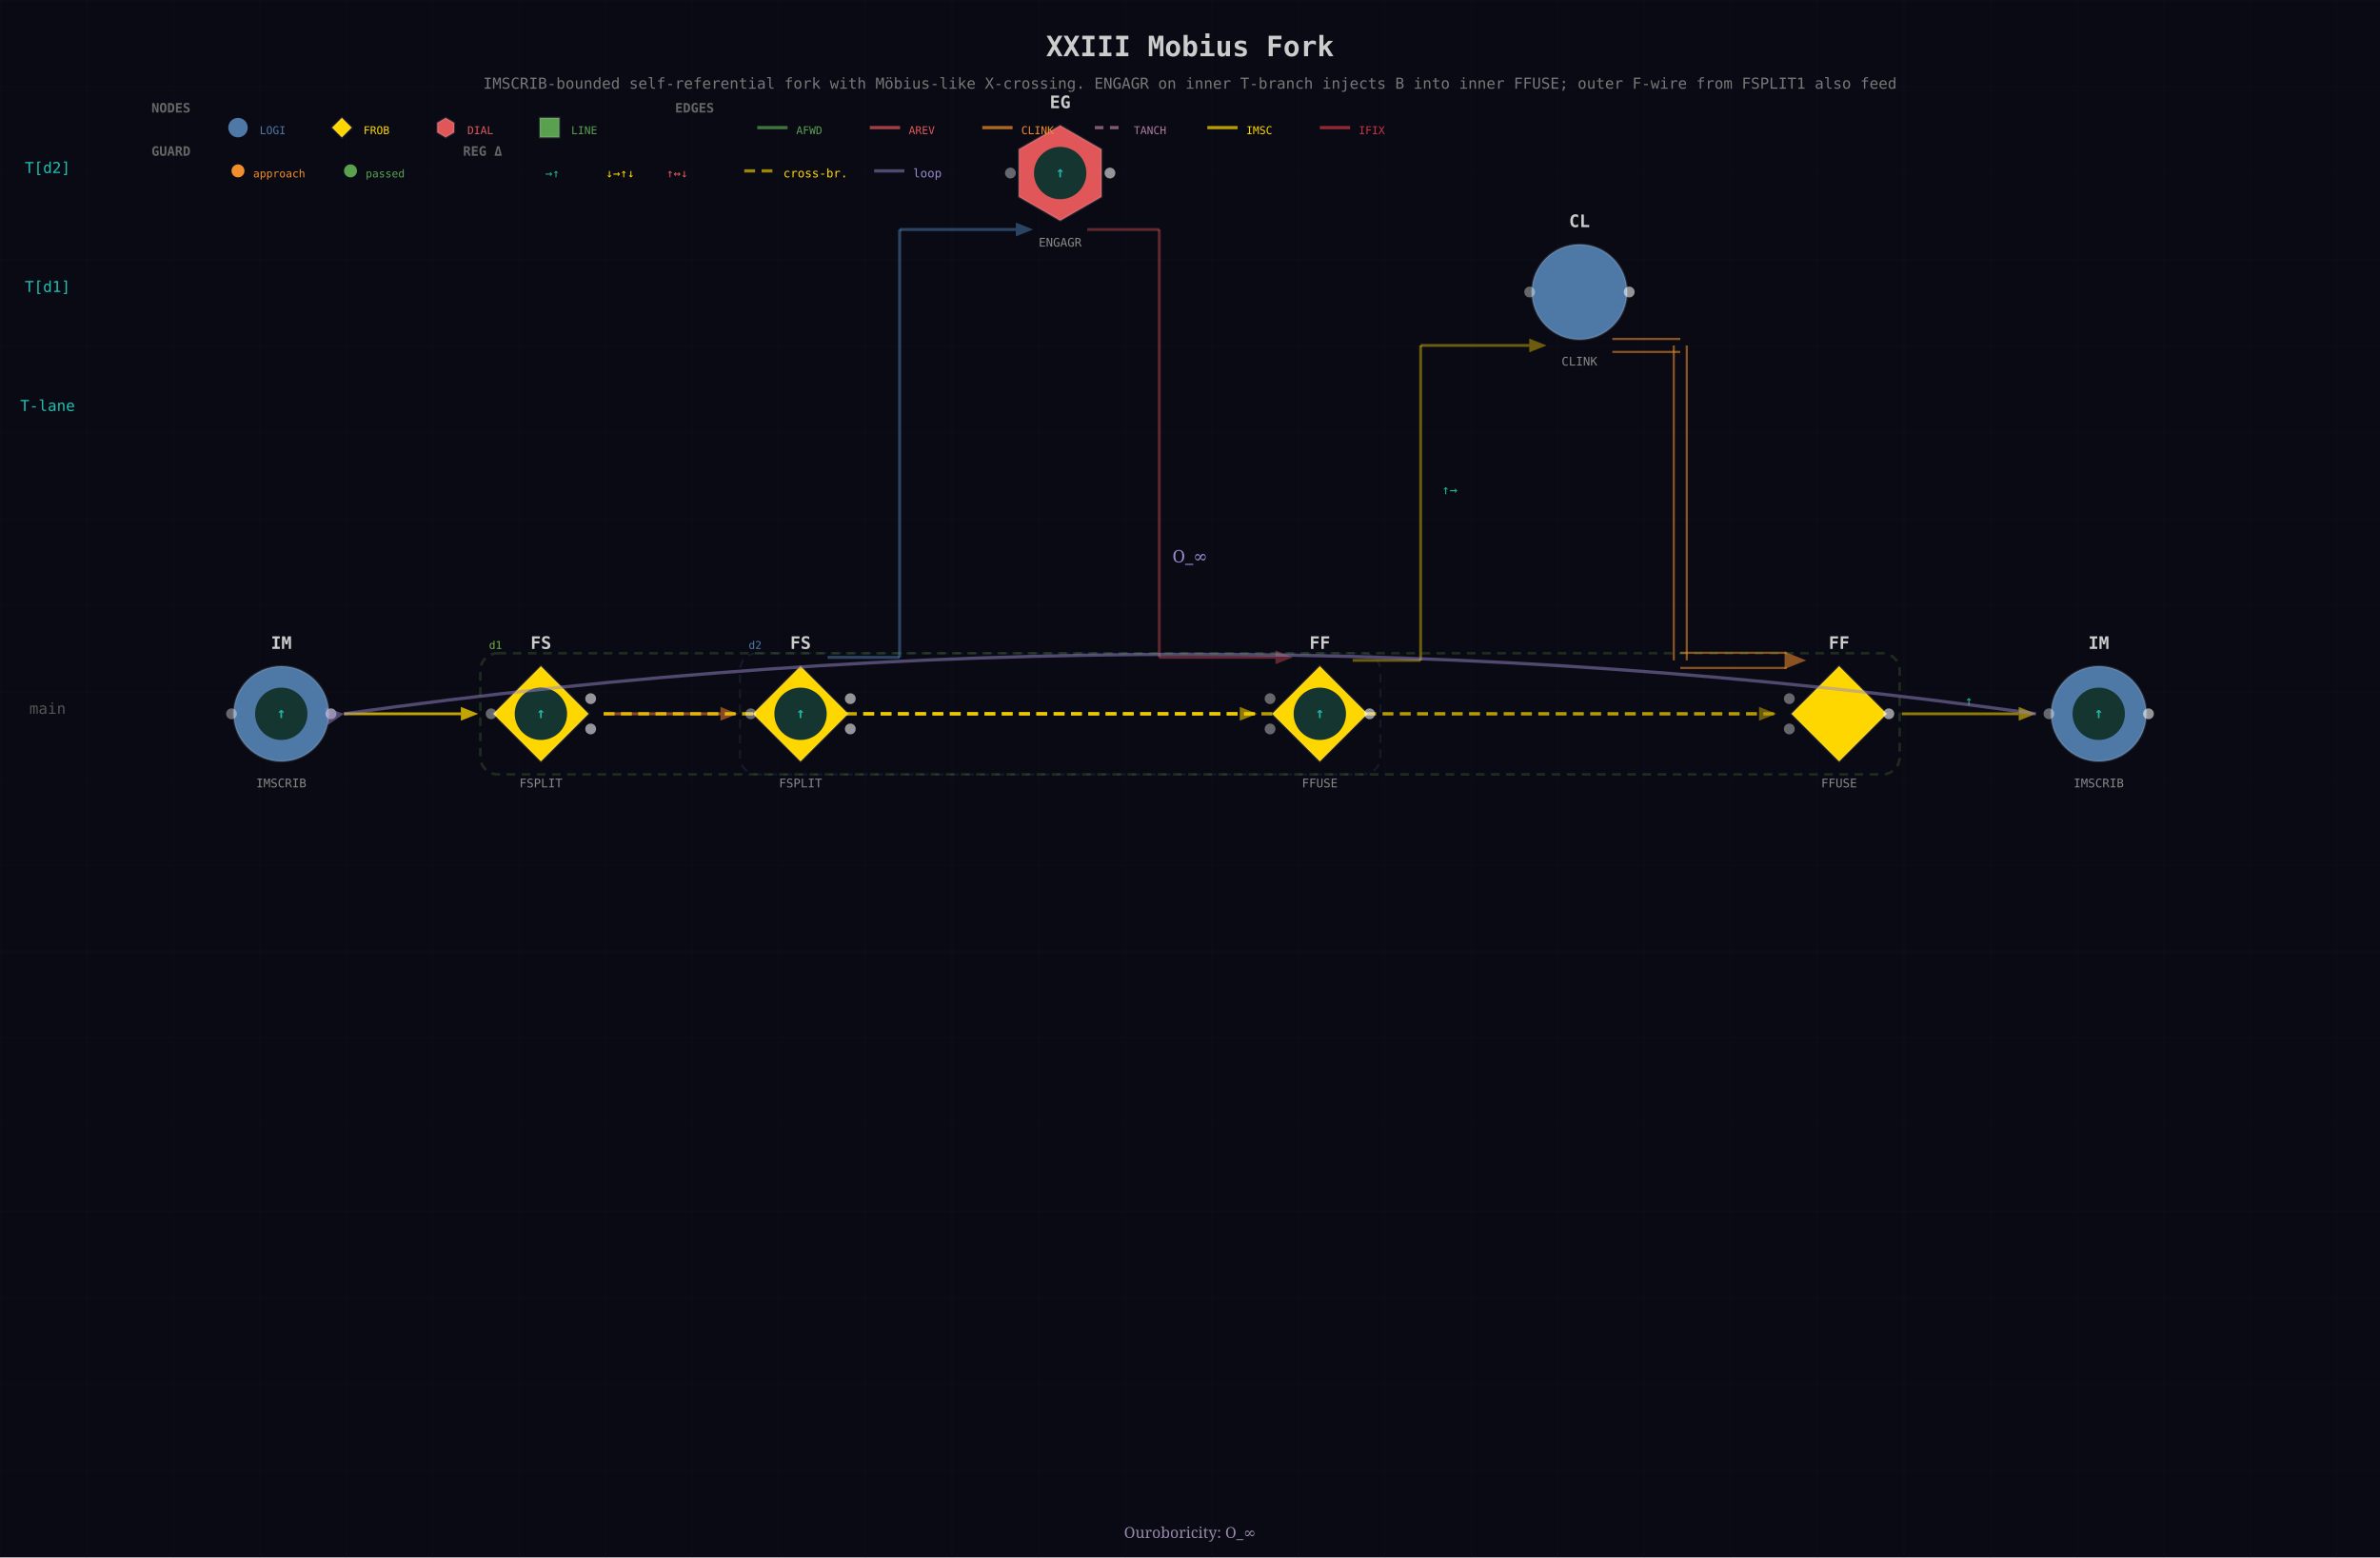
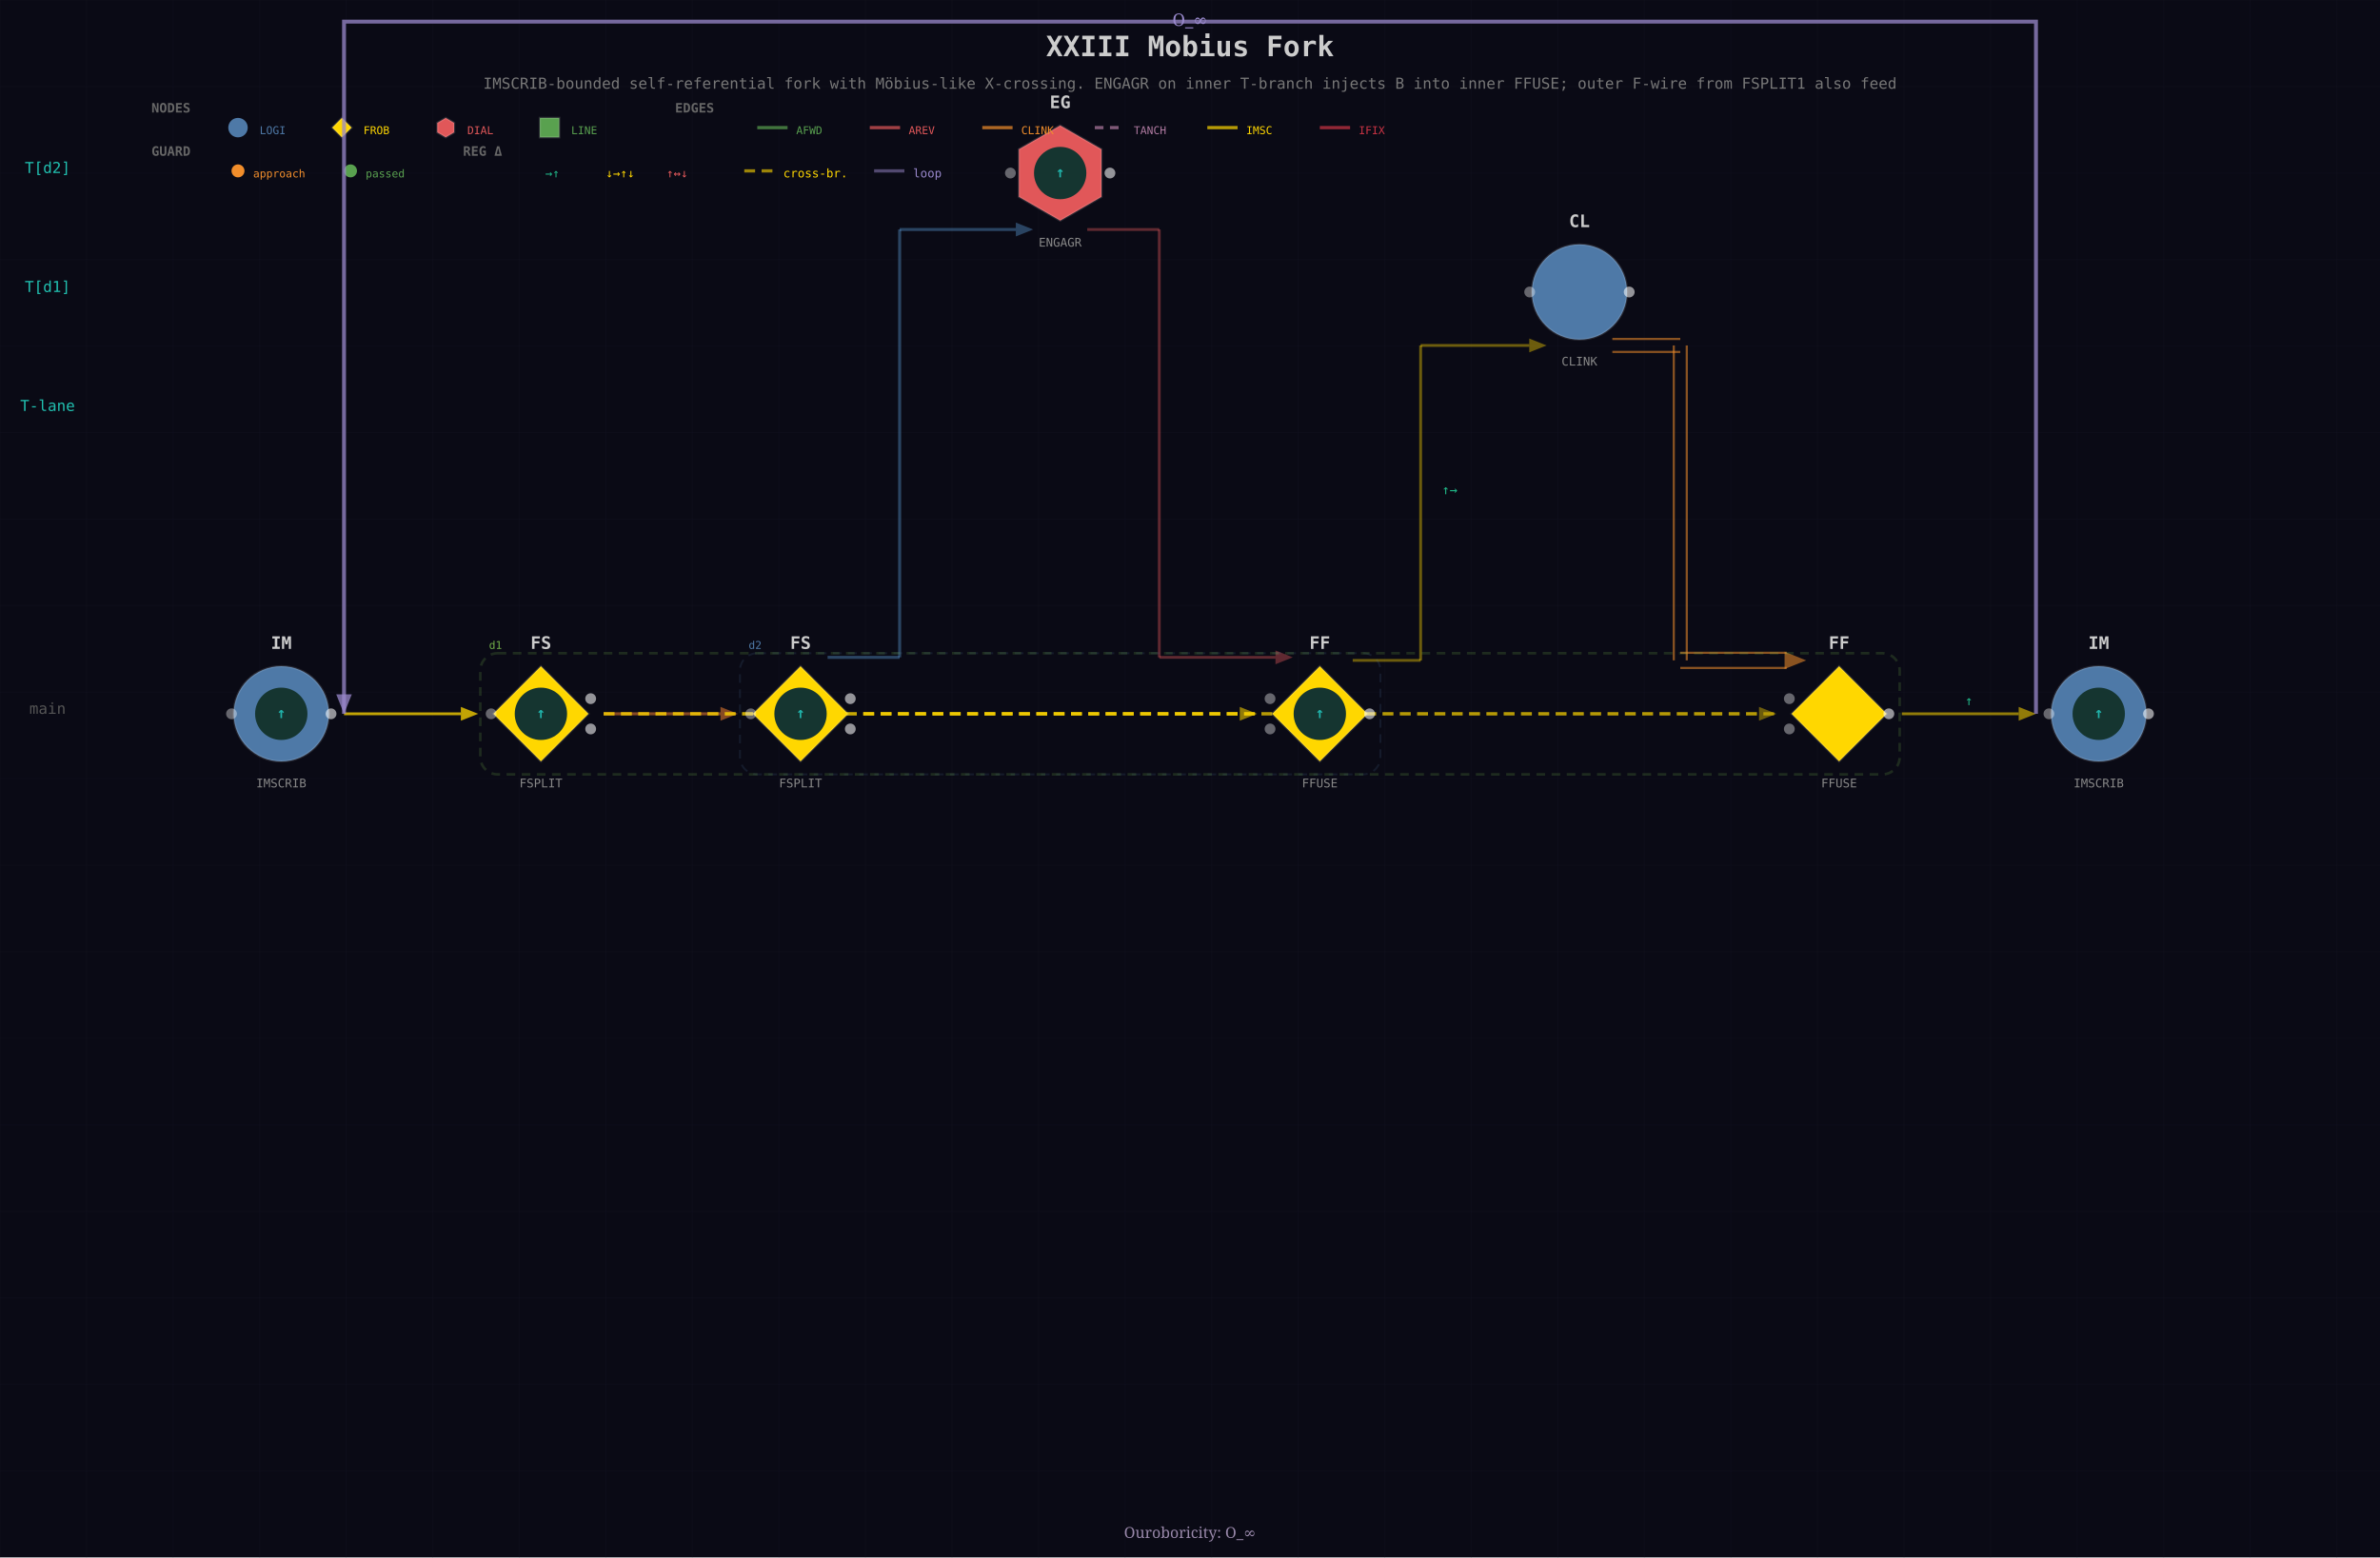
<svg xmlns="http://www.w3.org/2000/svg" viewBox="0 0 1100 720">
  <rect width="1100" height="720" fill="#0a0a15" />
  <line x1="0.0" y1="0.0" x2="0.0" y2="720.0" stroke="#151525" stroke-width="0.4" opacity="0.25" />
  <line x1="40.0" y1="0.0" x2="40.0" y2="720.0" stroke="#151525" stroke-width="0.4" opacity="0.25" />
  <line x1="80.0" y1="0.0" x2="80.0" y2="720.0" stroke="#151525" stroke-width="0.4" opacity="0.25" />
  <line x1="120.0" y1="0.0" x2="120.0" y2="720.0" stroke="#151525" stroke-width="0.4" opacity="0.25" />
  <line x1="160.0" y1="0.0" x2="160.0" y2="720.0" stroke="#151525" stroke-width="0.4" opacity="0.25" />
  <line x1="200.0" y1="0.0" x2="200.0" y2="720.0" stroke="#151525" stroke-width="0.4" opacity="0.25" />
  <line x1="240.0" y1="0.0" x2="240.0" y2="720.0" stroke="#151525" stroke-width="0.4" opacity="0.25" />
  <line x1="280.0" y1="0.0" x2="280.0" y2="720.0" stroke="#151525" stroke-width="0.4" opacity="0.25" />
  <line x1="320.0" y1="0.0" x2="320.0" y2="720.0" stroke="#151525" stroke-width="0.4" opacity="0.25" />
  <line x1="360.0" y1="0.0" x2="360.0" y2="720.0" stroke="#151525" stroke-width="0.4" opacity="0.25" />
  <line x1="400.0" y1="0.0" x2="400.0" y2="720.0" stroke="#151525" stroke-width="0.4" opacity="0.25" />
  <line x1="440.0" y1="0.0" x2="440.0" y2="720.0" stroke="#151525" stroke-width="0.4" opacity="0.25" />
  <line x1="480.0" y1="0.0" x2="480.0" y2="720.0" stroke="#151525" stroke-width="0.4" opacity="0.25" />
  <line x1="520.0" y1="0.0" x2="520.0" y2="720.0" stroke="#151525" stroke-width="0.4" opacity="0.25" />
  <line x1="560.0" y1="0.0" x2="560.0" y2="720.0" stroke="#151525" stroke-width="0.4" opacity="0.25" />
  <line x1="600.0" y1="0.0" x2="600.0" y2="720.0" stroke="#151525" stroke-width="0.4" opacity="0.25" />
  <line x1="640.0" y1="0.0" x2="640.0" y2="720.0" stroke="#151525" stroke-width="0.4" opacity="0.25" />
  <line x1="680.0" y1="0.0" x2="680.0" y2="720.0" stroke="#151525" stroke-width="0.4" opacity="0.25" />
  <line x1="720.0" y1="0.0" x2="720.0" y2="720.0" stroke="#151525" stroke-width="0.4" opacity="0.25" />
  <line x1="760.0" y1="0.0" x2="760.0" y2="720.0" stroke="#151525" stroke-width="0.4" opacity="0.25" />
  <line x1="800.0" y1="0.0" x2="800.0" y2="720.0" stroke="#151525" stroke-width="0.4" opacity="0.25" />
  <line x1="840.0" y1="0.0" x2="840.0" y2="720.0" stroke="#151525" stroke-width="0.4" opacity="0.25" />
  <line x1="880.0" y1="0.0" x2="880.0" y2="720.0" stroke="#151525" stroke-width="0.4" opacity="0.25" />
  <line x1="920.0" y1="0.0" x2="920.0" y2="720.0" stroke="#151525" stroke-width="0.4" opacity="0.25" />
  <line x1="960.0" y1="0.0" x2="960.0" y2="720.0" stroke="#151525" stroke-width="0.4" opacity="0.25" />
  <line x1="1000.0" y1="0.0" x2="1000.0" y2="720.0" stroke="#151525" stroke-width="0.4" opacity="0.25" />
  <line x1="1040.0" y1="0.0" x2="1040.0" y2="720.0" stroke="#151525" stroke-width="0.4" opacity="0.25" />
  <line x1="1080.0" y1="0.0" x2="1080.0" y2="720.0" stroke="#151525" stroke-width="0.4" opacity="0.25" />
  <line x1="0.0" y1="0.0" x2="1100.0" y2="0.0" stroke="#151525" stroke-width="0.4" opacity="0.25" />
  <line x1="0.0" y1="40.0" x2="1100.0" y2="40.0" stroke="#151525" stroke-width="0.4" opacity="0.25" />
  <line x1="0.0" y1="80.0" x2="1100.0" y2="80.0" stroke="#151525" stroke-width="0.4" opacity="0.25" />
  <line x1="0.0" y1="120.0" x2="1100.0" y2="120.0" stroke="#151525" stroke-width="0.4" opacity="0.25" />
  <line x1="0.0" y1="160.0" x2="1100.0" y2="160.0" stroke="#151525" stroke-width="0.4" opacity="0.25" />
  <line x1="0.0" y1="200.0" x2="1100.0" y2="200.0" stroke="#151525" stroke-width="0.4" opacity="0.25" />
  <line x1="0.0" y1="240.0" x2="1100.0" y2="240.0" stroke="#151525" stroke-width="0.4" opacity="0.25" />
  <line x1="0.0" y1="280.0" x2="1100.0" y2="280.0" stroke="#151525" stroke-width="0.4" opacity="0.25" />
  <line x1="0.0" y1="320.0" x2="1100.0" y2="320.0" stroke="#151525" stroke-width="0.4" opacity="0.25" />
  <line x1="0.0" y1="360.0" x2="1100.0" y2="360.0" stroke="#151525" stroke-width="0.4" opacity="0.25" />
  <line x1="0.0" y1="400.0" x2="1100.0" y2="400.0" stroke="#151525" stroke-width="0.4" opacity="0.25" />
  <line x1="0.0" y1="440.0" x2="1100.0" y2="440.0" stroke="#151525" stroke-width="0.4" opacity="0.25" />
  <line x1="0.0" y1="480.0" x2="1100.0" y2="480.0" stroke="#151525" stroke-width="0.4" opacity="0.25" />
  <line x1="0.0" y1="520.0" x2="1100.0" y2="520.0" stroke="#151525" stroke-width="0.4" opacity="0.25" />
  <line x1="0.0" y1="560.0" x2="1100.0" y2="560.0" stroke="#151525" stroke-width="0.4" opacity="0.25" />
  <line x1="0.0" y1="600.0" x2="1100.0" y2="600.0" stroke="#151525" stroke-width="0.4" opacity="0.25" />
  <line x1="0.0" y1="640.0" x2="1100.0" y2="640.0" stroke="#151525" stroke-width="0.4" opacity="0.25" />
  <line x1="0.0" y1="680.0" x2="1100.0" y2="680.0" stroke="#151525" stroke-width="0.4" opacity="0.25" />
  <text x="550.0" y="26.0" fill="#cccccc" font-size="13" text-anchor="middle" font-family="monospace" font-weight="bold">XXIII Mobius Fork</text>
  <text x="550.0" y="41.0" fill="#777" font-size="7" text-anchor="middle" font-family="monospace">IMSCRIB-bounded self-referential fork with Möbius-like X-crossing. ENGAGR on inner T-branch injects B into inner FFUSE; outer F-wire from FSPLIT1 also feed</text>
  <text x="22.0" y="190.0" fill="#20c0b0" font-size="7" text-anchor="middle" font-family="monospace">T-lane</text>
  <text x="22.0" y="135.0" fill="#20c0b0" font-size="7" text-anchor="middle" font-family="monospace">T[d1]</text>
  <text x="22.0" y="80.0" fill="#20c0b0" font-size="7" text-anchor="middle" font-family="monospace">T[d2]</text>
  <text x="22.0" y="330.0" fill="#555" font-size="7" text-anchor="middle" font-family="monospace">main</text>
  <line x1="159.0" y1="330.0" x2="213.0" y2="330.0" stroke="#ffd700" stroke-width="1.3" opacity="0.75" />
  <polygon points="221.0,330.0 213.0,333.2 213.0,326.8" fill="#ffd700" opacity="0.75" />
  <line x1="279.0" y1="330.0" x2="333.0" y2="330.0" stroke="#ed7d31" stroke-width="1.4" opacity="0.55" />
  <polygon points="341.0,330.0 333.0,333.2 333.0,326.8" fill="#ed7d31" opacity="0.55" />
  <line x1="279.0" y1="330.0" x2="573.0" y2="330.0" stroke="#ffd700" stroke-width="1.5" opacity="0.55" stroke-dasharray="5,3" />
  <polygon points="581.0,330.0 573.0,333.2 573.0,326.8" fill="#ffd700" opacity="0.55" />
  <line x1="279.0" y1="330.0" x2="581.0" y2="330.0" stroke="#ffd700" stroke-width="1.5" opacity="0.5" stroke-dasharray="5,3" />
  <line x1="382.5" y1="303.9" x2="415.8" y2="303.9" stroke="#5b9bd5" stroke-width="1.4" opacity="0.4" />
  <line x1="415.8" y1="303.9" x2="415.8" y2="106.1" stroke="#5b9bd5" stroke-width="1.4" opacity="0.4" />
  <line x1="415.8" y1="106.1" x2="469.5" y2="106.1" stroke="#5b9bd5" stroke-width="1.4" opacity="0.4" />
  <polygon points="477.5,106.1 469.5,109.3 469.5,102.9" fill="#5b9bd5" opacity="0.4" />
  <line x1="399.0" y1="330.0" x2="813.0" y2="330.0" stroke="#ffd700" stroke-width="1.5" opacity="0.4" stroke-dasharray="5,3" />
  <polygon points="821.0,330.0 813.0,333.2 813.0,326.8" fill="#ffd700" opacity="0.4" />
  <line x1="399.0" y1="330.0" x2="821.0" y2="330.0" stroke="#ffd700" stroke-width="1.5" opacity="0.5" stroke-dasharray="5,3" />
  <rect x="606.0" y="318.0" width="8.0" height="10" fill="#0a0a15" opacity="0.7" rx="3" />
  <text x="610.0" y="326.0" fill="#20b888" font-size="6" text-anchor="middle" font-family="monospace">↑→</text>
  <line x1="502.5" y1="106.1" x2="535.8" y2="106.1" stroke="#e15759" stroke-width="1.3" opacity="0.4" />
  <line x1="535.8" y1="106.1" x2="535.8" y2="303.9" stroke="#e15759" stroke-width="1.3" opacity="0.4" />
  <line x1="535.8" y1="303.9" x2="589.5" y2="303.9" stroke="#e15759" stroke-width="1.3" opacity="0.4" />
  <polygon points="597.5,303.9 589.5,307.1 589.5,300.7" fill="#e15759" opacity="0.4" />
  <line x1="625.2" y1="305.3" x2="656.6" y2="305.3" stroke="#ffd700" stroke-width="1.3" opacity="0.4" />
  <line x1="656.6" y1="305.3" x2="656.6" y2="159.7" stroke="#ffd700" stroke-width="1.3" opacity="0.4" />
  <line x1="656.6" y1="159.7" x2="706.8" y2="159.7" stroke="#ffd700" stroke-width="1.3" opacity="0.4" />
  <polygon points="714.8,159.7 706.8,162.9 706.8,156.5" fill="#ffd700" opacity="0.4" />
  <rect x="666.0" y="220.5" width="8.0" height="10" fill="#0a0a15" opacity="0.7" rx="3" />
  <text x="670.0" y="228.5" fill="#20b888" font-size="6" text-anchor="middle" font-family="monospace">↑→</text>
  <line x1="745.2" y1="156.7" x2="776.6" y2="156.7" stroke="#f28e2b" stroke-width="1.0" opacity="0.55" />
  <line x1="745.2" y1="162.7" x2="776.6" y2="162.7" stroke="#f28e2b" stroke-width="1.0" opacity="0.55" />
  <line x1="779.6" y1="159.7" x2="779.6" y2="305.3" stroke="#f28e2b" stroke-width="1.0" opacity="0.55" />
  <line x1="773.6" y1="159.7" x2="773.6" y2="305.3" stroke="#f28e2b" stroke-width="1.0" opacity="0.55" />
  <line x1="776.6" y1="301.8" x2="825.8" y2="301.8" stroke="#f28e2b" stroke-width="1.0" opacity="0.55" />
  <line x1="776.6" y1="308.8" x2="825.8" y2="308.8" stroke="#f28e2b" stroke-width="1.0" opacity="0.55" />
  <polygon points="834.8,305.3 824.8,309.3 824.8,301.3" fill="#f28e2b" opacity="0.55" />
  <line x1="879.0" y1="330.0" x2="933.0" y2="330.0" stroke="#ffd700" stroke-width="1.3" opacity="0.55" />
  <polygon points="941.0,330.0 933.0,333.2 933.0,326.8" fill="#ffd700" opacity="0.55" />
  <rect x="908.0" y="318.0" width="4.0" height="10" fill="#0a0a15" opacity="0.7" rx="3" />
  <text x="910.0" y="326.0" fill="#20b888" font-size="6" text-anchor="middle" font-family="monospace">↑</text>
  <circle cx="130.0" cy="330.0" r="22.0" fill="#4e79a7" stroke="#ffffff20" stroke-width="1.0" />
  <circle cx="130.0" cy="330.0" r="12.1" fill="#153530" stroke-width="0" />
  <text x="130.0" y="332.0" fill="#20b2aa" font-size="7" text-anchor="middle" font-family="monospace" font-weight="bold">↑</text>
  <text x="130.0" y="300.0" fill="#cccccc" font-size="8" text-anchor="middle" font-family="monospace" font-weight="bold">IM</text>
  <text x="130.0" y="364.0" fill="#888" font-size="5.5" text-anchor="middle" font-family="monospace">IMSCRIB</text>
  <circle cx="107.0" cy="330.0" r="2.5" fill="#ffffff60" stroke-width="0" />
  <circle cx="153.0" cy="330.0" r="2.5" fill="#ffffff90" stroke-width="0" />
  <polygon points="250.0,308.0 272.0,330 250.0,352.0 228.0,330" fill="#ffd700" stroke="#ffffff20" stroke-width="1.0" />
  <circle cx="250.0" cy="330.0" r="12.1" fill="#153530" stroke-width="0" />
  <text x="250.0" y="332.0" fill="#20b2aa" font-size="7" text-anchor="middle" font-family="monospace" font-weight="bold">↑</text>
  <text x="250.0" y="300.0" fill="#cccccc" font-size="8" text-anchor="middle" font-family="monospace" font-weight="bold">FS</text>
  <text x="250.0" y="364.0" fill="#888" font-size="5.5" text-anchor="middle" font-family="monospace">FSPLIT</text>
  <circle cx="227.0" cy="330.0" r="2.5" fill="#ffffff60" stroke-width="0" />
  <circle cx="273.0" cy="323.0" r="2.5" fill="#ffffff90" stroke-width="0" />
  <circle cx="273.0" cy="337.0" r="2.5" fill="#ffffff90" stroke-width="0" />
  <polygon points="370.0,308.0 392.0,330 370.0,352.0 348.0,330" fill="#ffd700" stroke="#ffffff20" stroke-width="1.0" />
  <circle cx="370.0" cy="330.0" r="12.1" fill="#153530" stroke-width="0" />
  <text x="370.0" y="332.0" fill="#20b2aa" font-size="7" text-anchor="middle" font-family="monospace" font-weight="bold">↑</text>
  <text x="370.0" y="300.0" fill="#cccccc" font-size="8" text-anchor="middle" font-family="monospace" font-weight="bold">FS</text>
  <text x="370.0" y="364.0" fill="#888" font-size="5.5" text-anchor="middle" font-family="monospace">FSPLIT</text>
  <circle cx="347.0" cy="330.0" r="2.5" fill="#ffffff60" stroke-width="0" />
  <circle cx="393.0" cy="323.0" r="2.5" fill="#ffffff90" stroke-width="0" />
  <circle cx="393.0" cy="337.0" r="2.5" fill="#ffffff90" stroke-width="0" />
  <polygon points="509.1,91.0 490.0,102.0 470.9,91.0 470.9,69.0 490.0,58.0 509.1,69.0" fill="#e15759" stroke="#ffffff20" stroke-width="1.0" />
  <circle cx="490.0" cy="80.0" r="12.1" fill="#153530" stroke-width="0" />
  <text x="490.0" y="82.0" fill="#20b2aa" font-size="7" text-anchor="middle" font-family="monospace" font-weight="bold">↑</text>
  <text x="490.0" y="50.0" fill="#cccccc" font-size="8" text-anchor="middle" font-family="monospace" font-weight="bold">EG</text>
  <text x="490.0" y="114.0" fill="#888" font-size="5.5" text-anchor="middle" font-family="monospace">ENGAGR</text>
  <circle cx="467.0" cy="80.0" r="2.5" fill="#ffffff60" stroke-width="0" />
  <circle cx="513.0" cy="80.0" r="2.5" fill="#ffffff90" stroke-width="0" />
  <polygon points="610.0,308.0 632.0,330 610.0,352.0 588.0,330" fill="#ffd700" stroke="#ffffff20" stroke-width="1.0" />
  <circle cx="610.0" cy="330.0" r="12.1" fill="#153530" stroke-width="0" />
  <text x="610.0" y="332.0" fill="#20b2aa" font-size="7" text-anchor="middle" font-family="monospace" font-weight="bold">↑</text>
  <text x="610.0" y="300.0" fill="#cccccc" font-size="8" text-anchor="middle" font-family="monospace" font-weight="bold">FF</text>
  <text x="610.0" y="364.0" fill="#888" font-size="5.5" text-anchor="middle" font-family="monospace">FFUSE</text>
  <circle cx="587.0" cy="323.0" r="2.5" fill="#ffffff60" stroke-width="0" />
  <circle cx="587.0" cy="337.0" r="2.5" fill="#ffffff60" stroke-width="0" />
  <circle cx="633.0" cy="330.0" r="2.5" fill="#ffffff90" stroke-width="0" />
  <circle cx="730.0" cy="135.0" r="22.0" fill="#4e79a7" stroke="#ffffff20" stroke-width="1.0" />
  <text x="730.0" y="105.0" fill="#cccccc" font-size="8" text-anchor="middle" font-family="monospace" font-weight="bold">CL</text>
  <text x="730.0" y="169.0" fill="#888" font-size="5.5" text-anchor="middle" font-family="monospace">CLINK</text>
  <circle cx="707.0" cy="135.0" r="2.5" fill="#ffffff60" stroke-width="0" />
  <circle cx="753.0" cy="135.0" r="2.5" fill="#ffffff90" stroke-width="0" />
  <polygon points="850.0,308.0 872.0,330 850.0,352.0 828.0,330" fill="#ffd700" stroke="#ffffff20" stroke-width="1.0" />
  <text x="850.0" y="300.0" fill="#cccccc" font-size="8" text-anchor="middle" font-family="monospace" font-weight="bold">FF</text>
  <text x="850.0" y="364.0" fill="#888" font-size="5.5" text-anchor="middle" font-family="monospace">FFUSE</text>
  <circle cx="827.0" cy="323.0" r="2.5" fill="#ffffff60" stroke-width="0" />
  <circle cx="827.0" cy="337.0" r="2.5" fill="#ffffff60" stroke-width="0" />
  <circle cx="873.0" cy="330.0" r="2.5" fill="#ffffff90" stroke-width="0" />
  <circle cx="970.0" cy="330.0" r="22.0" fill="#4e79a7" stroke="#ffffff20" stroke-width="1.0" />
  <circle cx="970.0" cy="330.0" r="12.1" fill="#153530" stroke-width="0" />
  <text x="970.0" y="332.0" fill="#20b2aa" font-size="7" text-anchor="middle" font-family="monospace" font-weight="bold">↑</text>
  <text x="970.0" y="300.0" fill="#cccccc" font-size="8" text-anchor="middle" font-family="monospace" font-weight="bold">IM</text>
  <text x="970.0" y="364.0" fill="#888" font-size="5.5" text-anchor="middle" font-family="monospace">IMSCRIB</text>
  <circle cx="947.0" cy="330.0" r="2.5" fill="#ffffff60" stroke-width="0" />
  <circle cx="993.0" cy="330.0" r="2.5" fill="#ffffff90" stroke-width="0" />
-   <path d="M941.0,330.0 Q550.0,275.0 159.0,330.0" fill="none" stroke="#9988cc" stroke-width="1.5" opacity="0.5" />
-   <polygon points="159.0,330.0 150.5,327.2 151.6,335.1" fill="#9988cc" opacity="0.5" />
-   <text x="550.0" y="260.0" fill="#9988cc" font-size="8" text-anchor="middle" font-family="serif">O_∞</text>
  <text x="550.0" y="711.0" fill="#9988aa" font-size="7" text-anchor="middle" font-family="serif">Ouroboricity: O_∞</text>
  <text x="70.0" y="52.0" fill="#666" font-size="6" text-anchor="start" font-family="monospace" font-weight="bold">NODES</text>
  <circle cx="110.0" cy="59.0" r="4.5" fill="#4e79a7" stroke-width="0" />
  <text x="120.0" y="62.0" fill="#4e79a7" font-size="5" text-anchor="start" font-family="monospace">LOGI</text>
  <polygon points="158,54.5 162.5,59 158,63.5 153.5,59" fill="#ffd700" stroke="#ffffff20" stroke-width="1.0" />
  <text x="168.0" y="62.0" fill="#ffd700" font-size="5" text-anchor="start" font-family="monospace">FROB</text>
  <polygon points="209.9,61.2 206.0,63.5 202.1,61.2 202.1,56.8 206.0,54.5 209.9,56.8" fill="#e15759" stroke="#ffffff20" stroke-width="1.0" />
  <text x="216.0" y="62.0" fill="#e15759" font-size="5" text-anchor="start" font-family="monospace">DIAL</text>
  <rect x="249.5" y="54.5" width="9.0" height="9.0" fill="#59a14f" stroke="#ffffff20" stroke-width="1.0" />
  <text x="264.0" y="62.0" fill="#59a14f" font-size="5" text-anchor="start" font-family="monospace">LINE</text>
  <text x="312.0" y="52.0" fill="#666" font-size="6" text-anchor="start" font-family="monospace" font-weight="bold">EDGES</text>
  <line x1="350.0" y1="59.0" x2="364.0" y2="59.0" stroke="#59a14f" stroke-width="1.5" opacity="0.7" />
  <text x="368.0" y="62.0" fill="#59a14f" font-size="5" text-anchor="start" font-family="monospace">AFWD</text>
  <line x1="402.0" y1="59.0" x2="416.0" y2="59.0" stroke="#e15759" stroke-width="1.5" opacity="0.7" />
  <text x="420.0" y="62.0" fill="#e15759" font-size="5" text-anchor="start" font-family="monospace">AREV</text>
  <line x1="454.0" y1="59.0" x2="468.0" y2="59.0" stroke="#f28e2b" stroke-width="1.5" opacity="0.7" />
  <text x="472.0" y="62.0" fill="#f28e2b" font-size="5" text-anchor="start" font-family="monospace">CLINK</text>
  <line x1="506.0" y1="59.0" x2="520.0" y2="59.0" stroke="#b07aa1" stroke-width="1.5" opacity="0.7" stroke-dasharray="4,3" />
  <text x="524.0" y="62.0" fill="#b07aa1" font-size="5" text-anchor="start" font-family="monospace">TANCH</text>
  <line x1="558.0" y1="59.0" x2="572.0" y2="59.0" stroke="#ffd700" stroke-width="1.5" opacity="0.7" />
  <text x="576.0" y="62.0" fill="#ffd700" font-size="5" text-anchor="start" font-family="monospace">IMSC</text>
  <line x1="610.0" y1="59.0" x2="624.0" y2="59.0" stroke="#cc3344" stroke-width="1.5" opacity="0.7" />
  <text x="628.0" y="62.0" fill="#cc3344" font-size="5" text-anchor="start" font-family="monospace">IFIX</text>
  <text x="70.0" y="72.0" fill="#666" font-size="6" text-anchor="start" font-family="monospace" font-weight="bold">GUARD</text>
  <circle cx="110.0" cy="79.0" r="3.0" fill="#f28e2b" stroke-width="0.8" />
  <text x="117.0" y="82.0" fill="#f28e2b" font-size="5" text-anchor="start" font-family="monospace">approach</text>
  <circle cx="162.0" cy="79.0" r="3.0" fill="#59a14f" stroke-width="0.9" />
  <text x="169.0" y="82.0" fill="#59a14f" font-size="5" text-anchor="start" font-family="monospace">passed</text>
  <text x="214.0" y="72.0" fill="#666" font-size="6" text-anchor="start" font-family="monospace" font-weight="bold">REG Δ</text>
  <text x="252.0" y="82.0" fill="#20b888" font-size="5.5" text-anchor="start" font-family="monospace">→↑</text>
  <text x="280.0" y="82.0" fill="#ffd700" font-size="5.5" text-anchor="start" font-family="monospace">↓→↑↓</text>
  <text x="308.0" y="82.0" fill="#e15759" font-size="5.5" text-anchor="start" font-family="monospace">↑↔↓</text>
  <line x1="344.0" y1="79.0" x2="358.0" y2="79.0" stroke="#ffd700" stroke-width="1.5" opacity="0.6" stroke-dasharray="5,3" />
  <text x="362.0" y="82.0" fill="#ffd700" font-size="5.5" text-anchor="start" font-family="monospace">cross-br.</text>
  <line x1="404.0" y1="79.0" x2="418.0" y2="79.0" stroke="#9988cc" stroke-width="1.5" opacity="0.5" />
  <text x="422.0" y="82.0" fill="#9988cc" font-size="5.5" text-anchor="start" font-family="monospace">loop</text>
  <rect x="342.0" y="302" width="296.0" height="56" fill="none" stroke="#4e79a7" stroke-width="0.9" opacity="0.15" rx="8" ry="8" stroke-dasharray="4,3" />
  <text x="346.0" y="300.0" fill="#4e79a7" font-size="5" text-anchor="start" font-family="monospace">d2</text>
  <rect x="222.0" y="302" width="656.0" height="56" fill="none" stroke="#70ad47" stroke-width="1.2" opacity="0.2" rx="8" ry="8" stroke-dasharray="4,3" />
  <text x="226.0" y="300.0" fill="#70ad47" font-size="5" text-anchor="start" font-family="monospace">d1</text>
+   <path d="M941.0,330.0 L941.0,10.0 L159.0,10.0 L159.0,330.0" fill="none" stroke="#9988cc" stroke-width="1.8" opacity="0.75" />
+   <polygon points="159.0,330.0 155.4,321.0 162.6,321.0" fill="#9988cc" opacity="0.75" />
+   <text x="550.0" y="12.0" fill="#9988cc" font-size="8" text-anchor="middle" font-family="serif">O_∞</text>
</svg>
